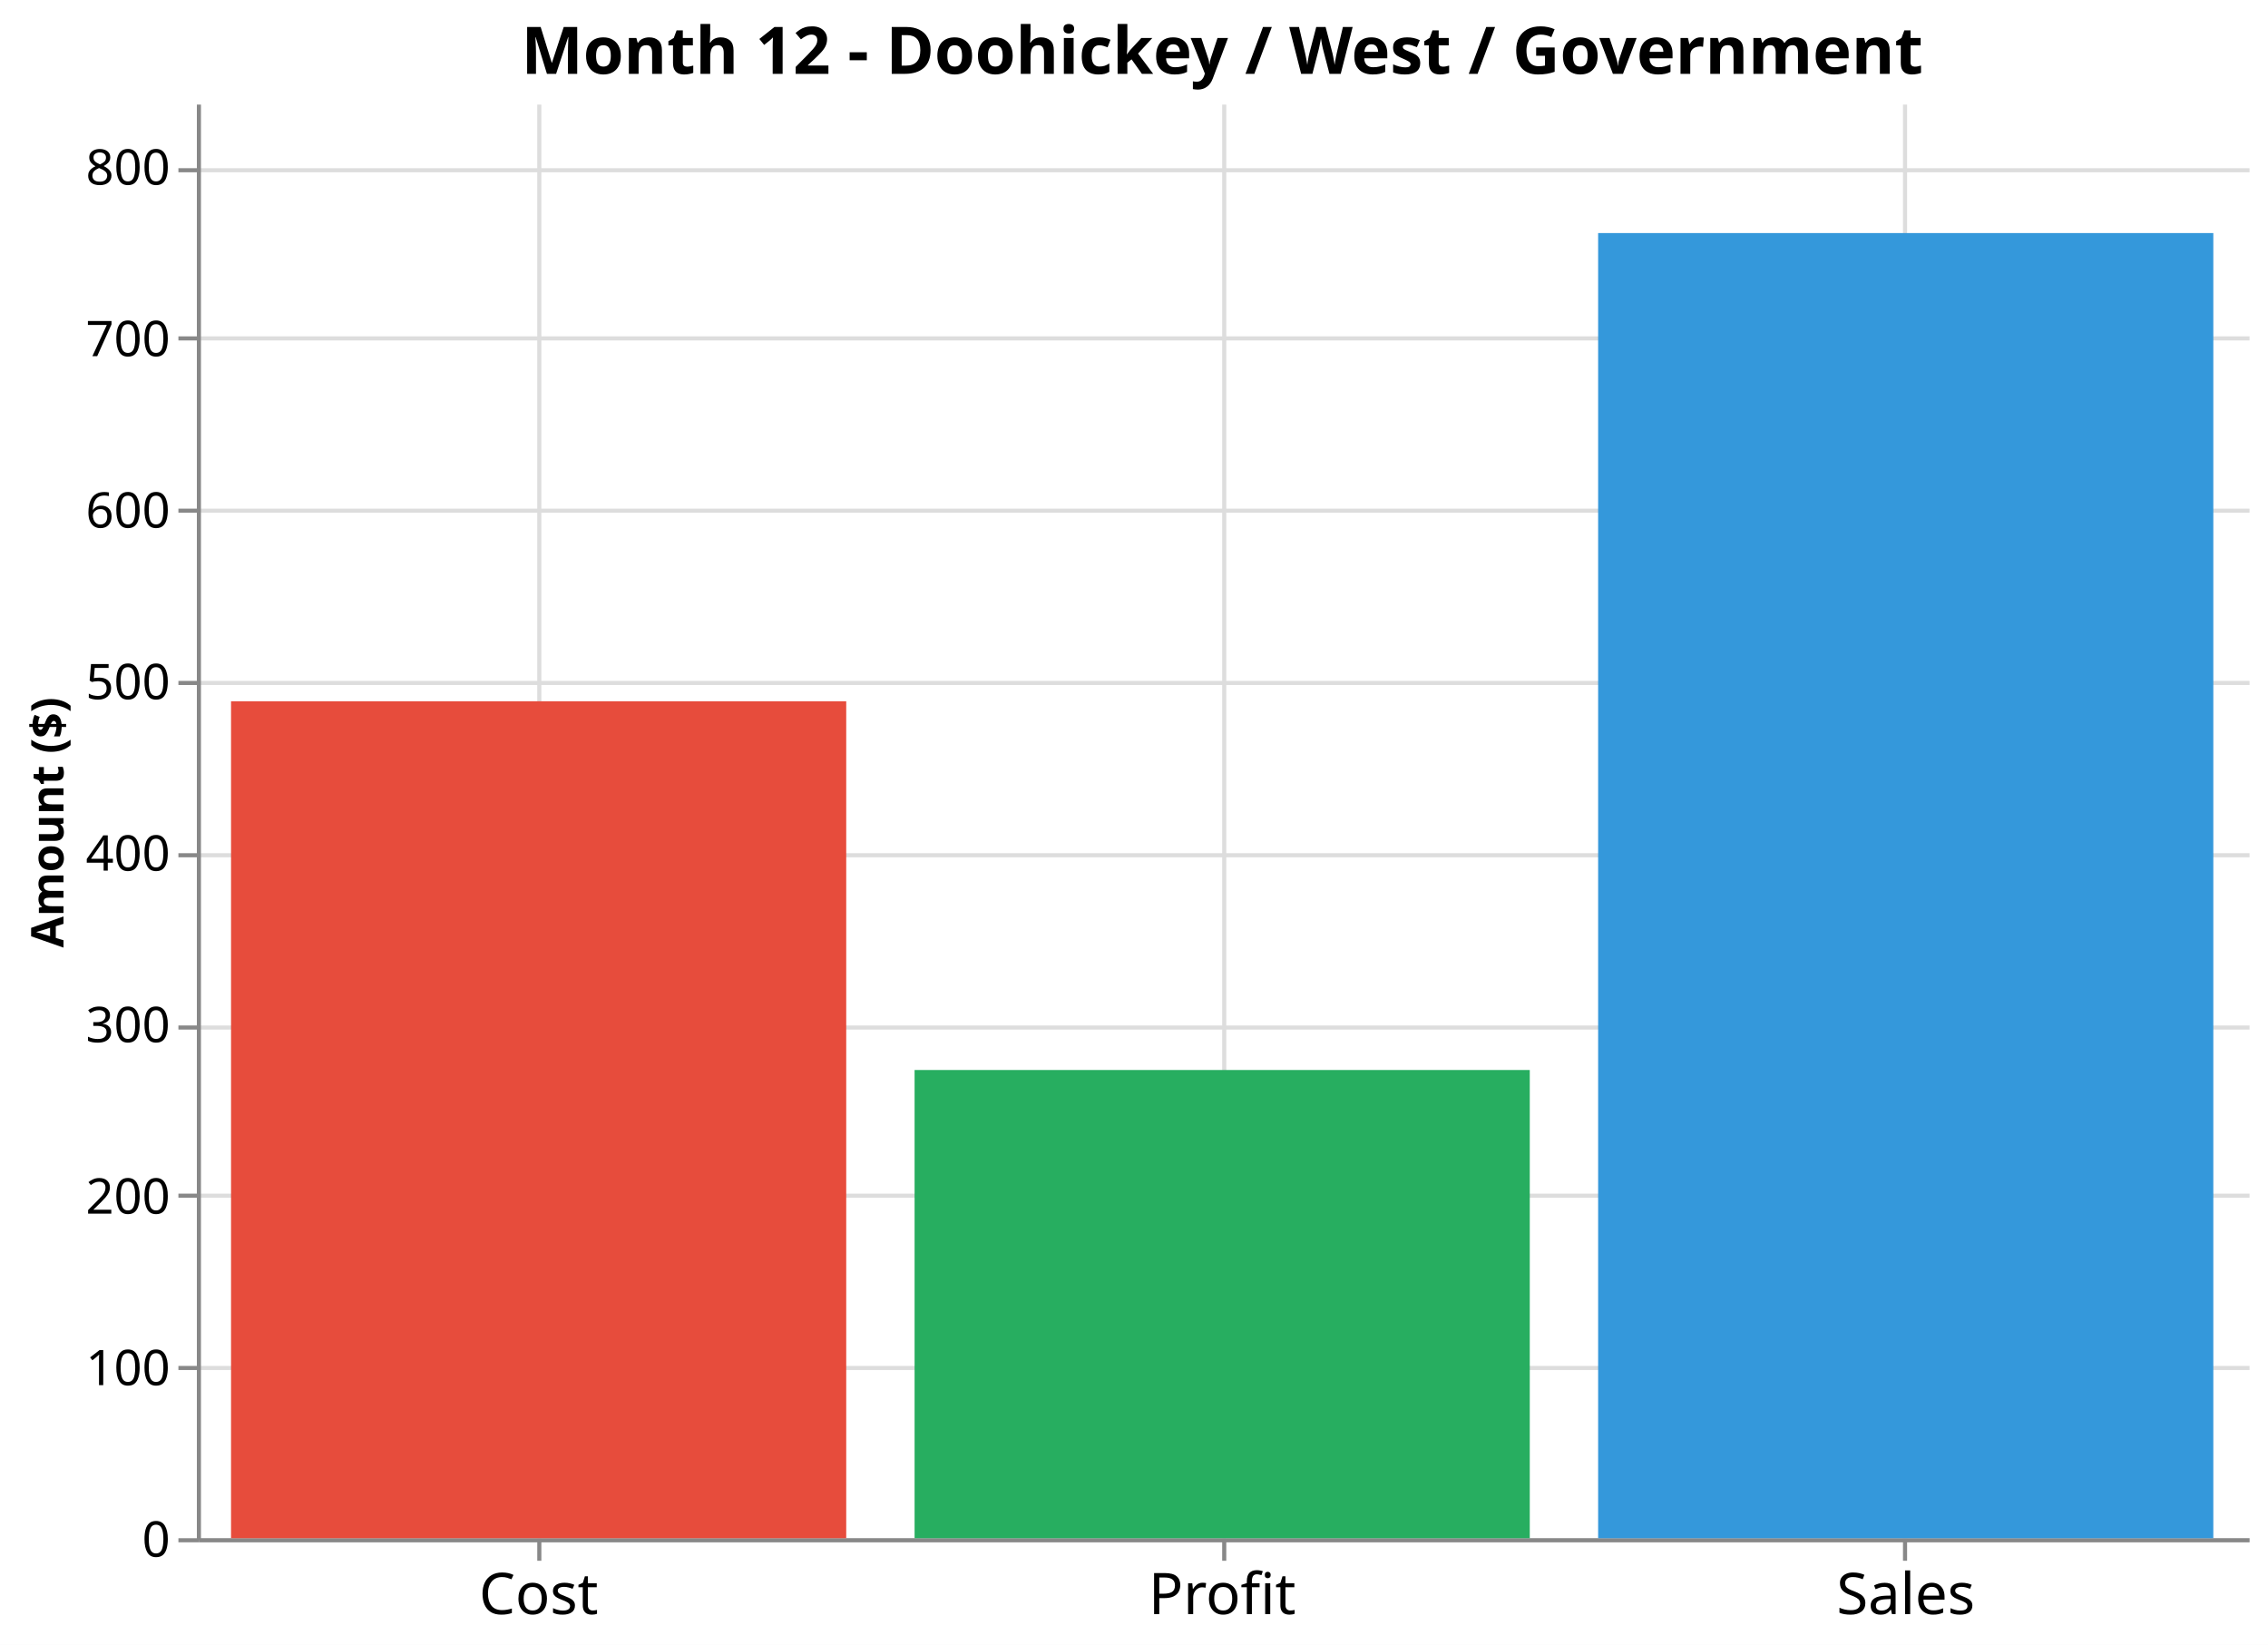
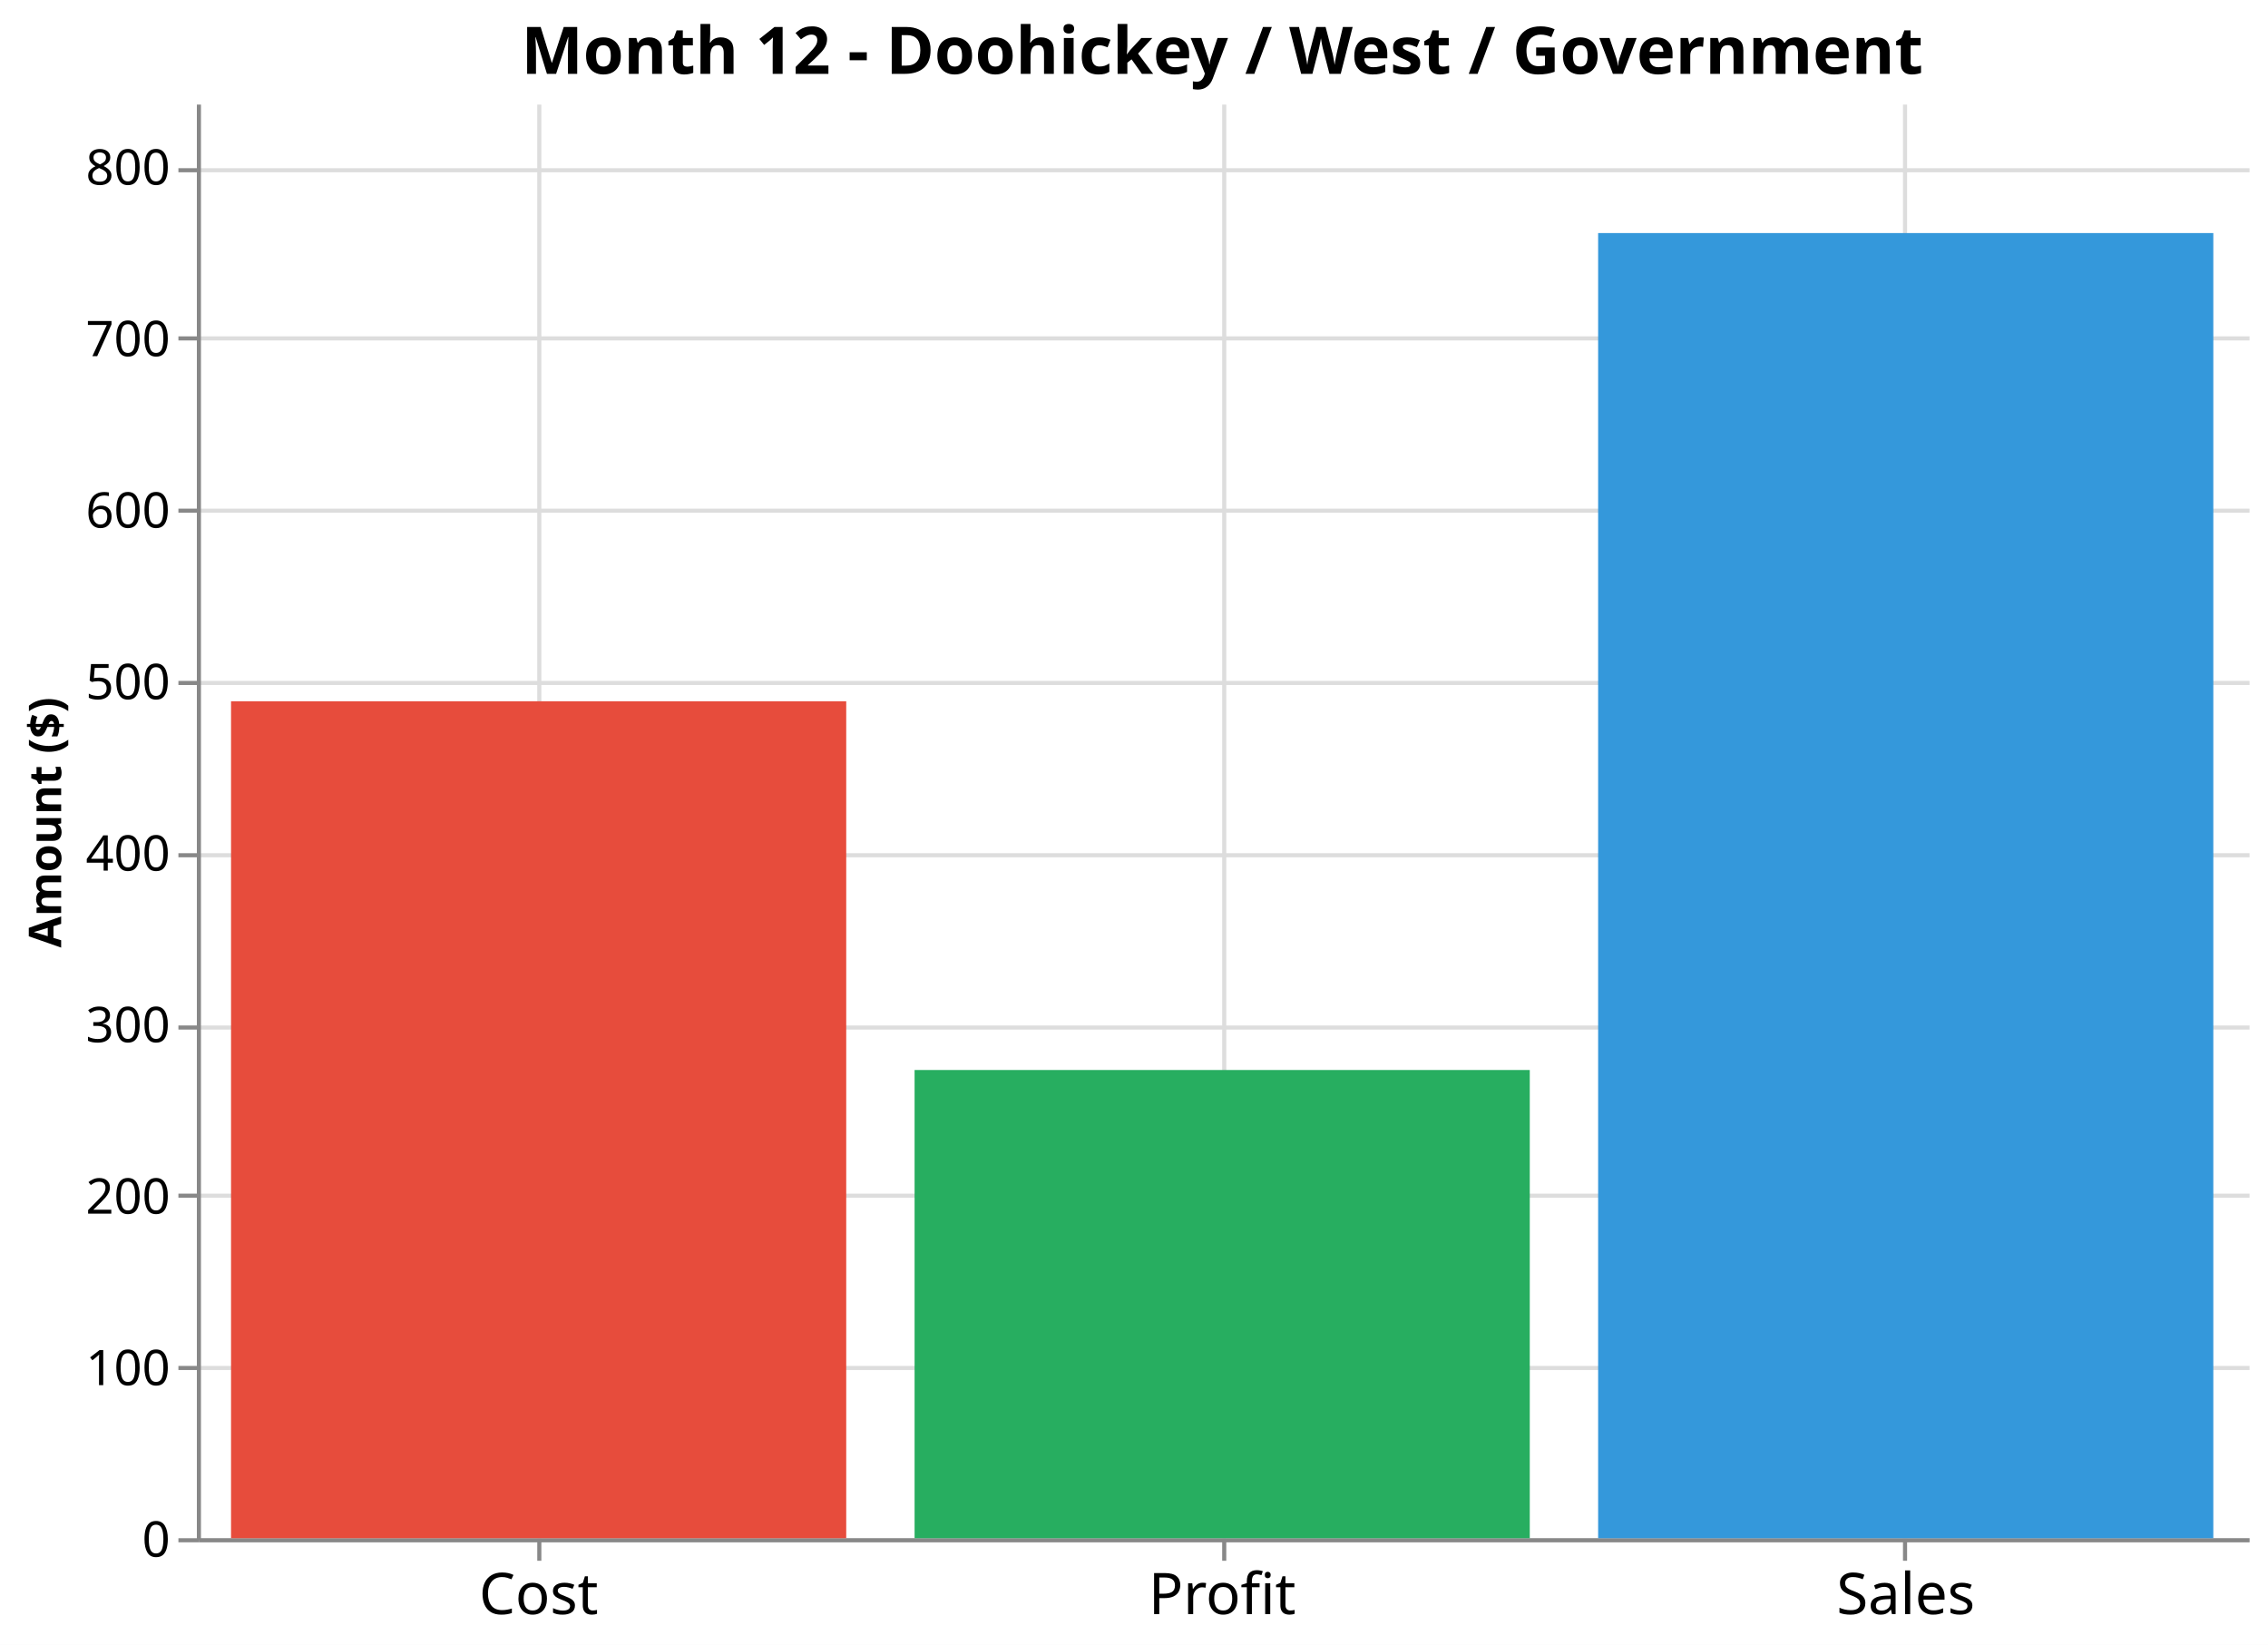
<svg xmlns="http://www.w3.org/2000/svg" version="1.1" class="marks" width="553" height="401" viewBox="0 0 553 401">
  <rect width="553" height="401" fill="white" />
  <g fill="none" stroke-miterlimit="10" transform="translate(48,25)">
    <g class="mark-group role-frame root" role="graphics-object" aria-roledescription="group mark container">
      <g transform="translate(0,0)">
        <path class="background" aria-hidden="true" d="M0,0h500v350h-500Z" />
        <g>
          <g class="mark-group role-axis" aria-hidden="true">
            <g transform="translate(0.5,350.5)">
              <path class="background" aria-hidden="true" d="M0,0h0v0h0Z" pointer-events="none" />
              <g>
                <g class="mark-rule role-axis-grid" pointer-events="none">
                  <line transform="translate(83,-350)" x2="0" y2="350" stroke="#ddd" stroke-width="1" opacity="1" />
                  <line transform="translate(250,-350)" x2="0" y2="350" stroke="#ddd" stroke-width="1" opacity="1" />
                  <line transform="translate(416,-350)" x2="0" y2="350" stroke="#ddd" stroke-width="1" opacity="1" />
                </g>
              </g>
              <path class="foreground" aria-hidden="true" d="" pointer-events="none" display="none" />
            </g>
          </g>
          <g class="mark-group role-axis" aria-hidden="true">
            <g transform="translate(0.5,0.5)">
              <path class="background" aria-hidden="true" d="M0,0h0v0h0Z" pointer-events="none" />
              <g>
                <g class="mark-rule role-axis-grid" pointer-events="none">
                  <line transform="translate(0,350)" x2="500" y2="0" stroke="#ddd" stroke-width="1" opacity="1" />
                  <line transform="translate(0,308)" x2="500" y2="0" stroke="#ddd" stroke-width="1" opacity="1" />
                  <line transform="translate(0,266)" x2="500" y2="0" stroke="#ddd" stroke-width="1" opacity="1" />
                  <line transform="translate(0,225)" x2="500" y2="0" stroke="#ddd" stroke-width="1" opacity="1" />
                  <line transform="translate(0,183)" x2="500" y2="0" stroke="#ddd" stroke-width="1" opacity="1" />
                  <line transform="translate(0,141)" x2="500" y2="0" stroke="#ddd" stroke-width="1" opacity="1" />
                  <line transform="translate(0,99)" x2="500" y2="0" stroke="#ddd" stroke-width="1" opacity="1" />
                  <line transform="translate(0,57)" x2="500" y2="0" stroke="#ddd" stroke-width="1" opacity="1" />
                  <line transform="translate(0,16)" x2="500" y2="0" stroke="#ddd" stroke-width="1" opacity="1" />
                </g>
              </g>
              <path class="foreground" aria-hidden="true" d="" pointer-events="none" display="none" />
            </g>
          </g>
          <g class="mark-group role-axis" role="graphics-symbol" aria-roledescription="axis" aria-label="X-axis for a discrete scale with 3 values: Cost, Profit, Sales">
            <g transform="translate(0.5,350.5)">
              <path class="background" aria-hidden="true" d="M0,0h0v0h0Z" pointer-events="none" />
              <g>
                <g class="mark-rule role-axis-tick" pointer-events="none">
                  <line transform="translate(83,0)" x2="0" y2="5" stroke="#888" stroke-width="1" opacity="1" />
                  <line transform="translate(250,0)" x2="0" y2="5" stroke="#888" stroke-width="1" opacity="1" />
                  <line transform="translate(416,0)" x2="0" y2="5" stroke="#888" stroke-width="1" opacity="1" />
                </g>
                <g class="mark-text role-axis-label" pointer-events="none">
                  <text text-anchor="middle" transform="translate(82.83333,18)" font-family="sans-serif" font-size="14px" fill="#000" opacity="1">Cost</text>
                  <text text-anchor="middle" transform="translate(249.5,18)" font-family="sans-serif" font-size="14px" fill="#000" opacity="1">Profit</text>
                  <text text-anchor="middle" transform="translate(416.1667,18)" font-family="sans-serif" font-size="14px" fill="#000" opacity="1">Sales</text>
                </g>
                <g class="mark-rule role-axis-domain" pointer-events="none">
                  <line transform="translate(0,0)" x2="500" y2="0" stroke="#888" stroke-width="1" opacity="1" />
                </g>
              </g>
              <path class="foreground" aria-hidden="true" d="" pointer-events="none" display="none" />
            </g>
          </g>
          <g class="mark-group role-axis" role="graphics-symbol" aria-roledescription="axis" aria-label="Y-axis titled 'Amount ($)' for a linear scale with values from 0 to 837">
            <g transform="translate(0.5,0.5)">
              <path class="background" aria-hidden="true" d="M0,0h0v0h0Z" pointer-events="none" />
              <g>
                <g class="mark-rule role-axis-tick" pointer-events="none">
                  <line transform="translate(0,350)" x2="-5" y2="0" stroke="#888" stroke-width="1" opacity="1" />
                  <line transform="translate(0,308)" x2="-5" y2="0" stroke="#888" stroke-width="1" opacity="1" />
                  <line transform="translate(0,266)" x2="-5" y2="0" stroke="#888" stroke-width="1" opacity="1" />
                  <line transform="translate(0,225)" x2="-5" y2="0" stroke="#888" stroke-width="1" opacity="1" />
                  <line transform="translate(0,183)" x2="-5" y2="0" stroke="#888" stroke-width="1" opacity="1" />
                  <line transform="translate(0,141)" x2="-5" y2="0" stroke="#888" stroke-width="1" opacity="1" />
                  <line transform="translate(0,99)" x2="-5" y2="0" stroke="#888" stroke-width="1" opacity="1" />
                  <line transform="translate(0,57)" x2="-5" y2="0" stroke="#888" stroke-width="1" opacity="1" />
                  <line transform="translate(0,16)" x2="-5" y2="0" stroke="#888" stroke-width="1" opacity="1" />
                </g>
                <g class="mark-text role-axis-label" pointer-events="none">
                  <text text-anchor="end" transform="translate(-7,354)" font-family="sans-serif" font-size="12px" fill="#000" opacity="1">0</text>
                  <text text-anchor="end" transform="translate(-7,312.189)" font-family="sans-serif" font-size="12px" fill="#000" opacity="1">100</text>
                  <text text-anchor="end" transform="translate(-7,270.378)" font-family="sans-serif" font-size="12px" fill="#000" opacity="1">200</text>
                  <text text-anchor="end" transform="translate(-7,228.567)" font-family="sans-serif" font-size="12px" fill="#000" opacity="1">300</text>
                  <text text-anchor="end" transform="translate(-7,186.7559)" font-family="sans-serif" font-size="12px" fill="#000" opacity="1">400</text>
                  <text text-anchor="end" transform="translate(-7,144.9449)" font-family="sans-serif" font-size="12px" fill="#000" opacity="1">500</text>
                  <text text-anchor="end" transform="translate(-7,103.1339)" font-family="sans-serif" font-size="12px" fill="#000" opacity="1">600</text>
                  <text text-anchor="end" transform="translate(-7,61.3229)" font-family="sans-serif" font-size="12px" fill="#000" opacity="1">700</text>
                  <text text-anchor="end" transform="translate(-7,19.51189)" font-family="sans-serif" font-size="12px" fill="#000" opacity="1">800</text>
                </g>
                <g class="mark-rule role-axis-domain" pointer-events="none">
                  <line transform="translate(0,350)" x2="0" y2="-350" stroke="#888" stroke-width="1" opacity="1" />
                </g>
                <g class="mark-text role-axis-title" pointer-events="none">
-                   <text text-anchor="middle" transform="translate(-31.02148,175) rotate(-90) translate(0,-2)" font-family="sans-serif" font-size="11px" font-weight="bold" fill="#000" opacity="1">Amount ($)</text>
+                   <text text-anchor="middle" transform="translate(-31.58984,175) rotate(-90) translate(0,-2)" font-family="sans-serif" font-size="11px" font-weight="bold" fill="#000" opacity="1">Amount ($)</text>
                </g>
              </g>
              <path class="foreground" aria-hidden="true" d="" pointer-events="none" display="none" />
            </g>
          </g>
          <g class="mark-rect role-mark marks" role="graphics-object" aria-roledescription="rect mark container">
            <path aria-label="Metric: Cost; Amount: 488; Color: #e74c3c" role="graphics-symbol" aria-roledescription="bar" d="M8.333,145.962h150v204.038h-150Z" fill="#e74c3c" />
            <path aria-label="Metric: Profit; Amount: 273; Color: #27ae60" role="graphics-symbol" aria-roledescription="bar" d="M175,235.856h150v114.144h-150Z" fill="#27ae60" />
            <path aria-label="Metric: Sales; Amount: 761; Color: #3498db" role="graphics-symbol" aria-roledescription="bar" d="M341.667,31.818h150v318.182h-150Z" fill="#3498db" />
          </g>
          <g class="mark-group role-title">
            <g transform="translate(250,-20)">
              <path class="background" aria-hidden="true" d="M0,0h0v0h0Z" pointer-events="none" />
              <g>
                <g class="mark-text role-title-text" role="graphics-symbol" aria-roledescription="title" aria-label="Title text 'Month 12 - Doohickey / West / Government'" pointer-events="none">
                  <text text-anchor="middle" transform="translate(0,13)" font-family="sans-serif" font-size="16px" font-weight="bold" fill="#000" opacity="1">Month 12 - Doohickey / West / Government</text>
                </g>
              </g>
              <path class="foreground" aria-hidden="true" d="" pointer-events="none" display="none" />
            </g>
          </g>
        </g>
        <path class="foreground" aria-hidden="true" d="" display="none" />
      </g>
    </g>
  </g>
</svg>
